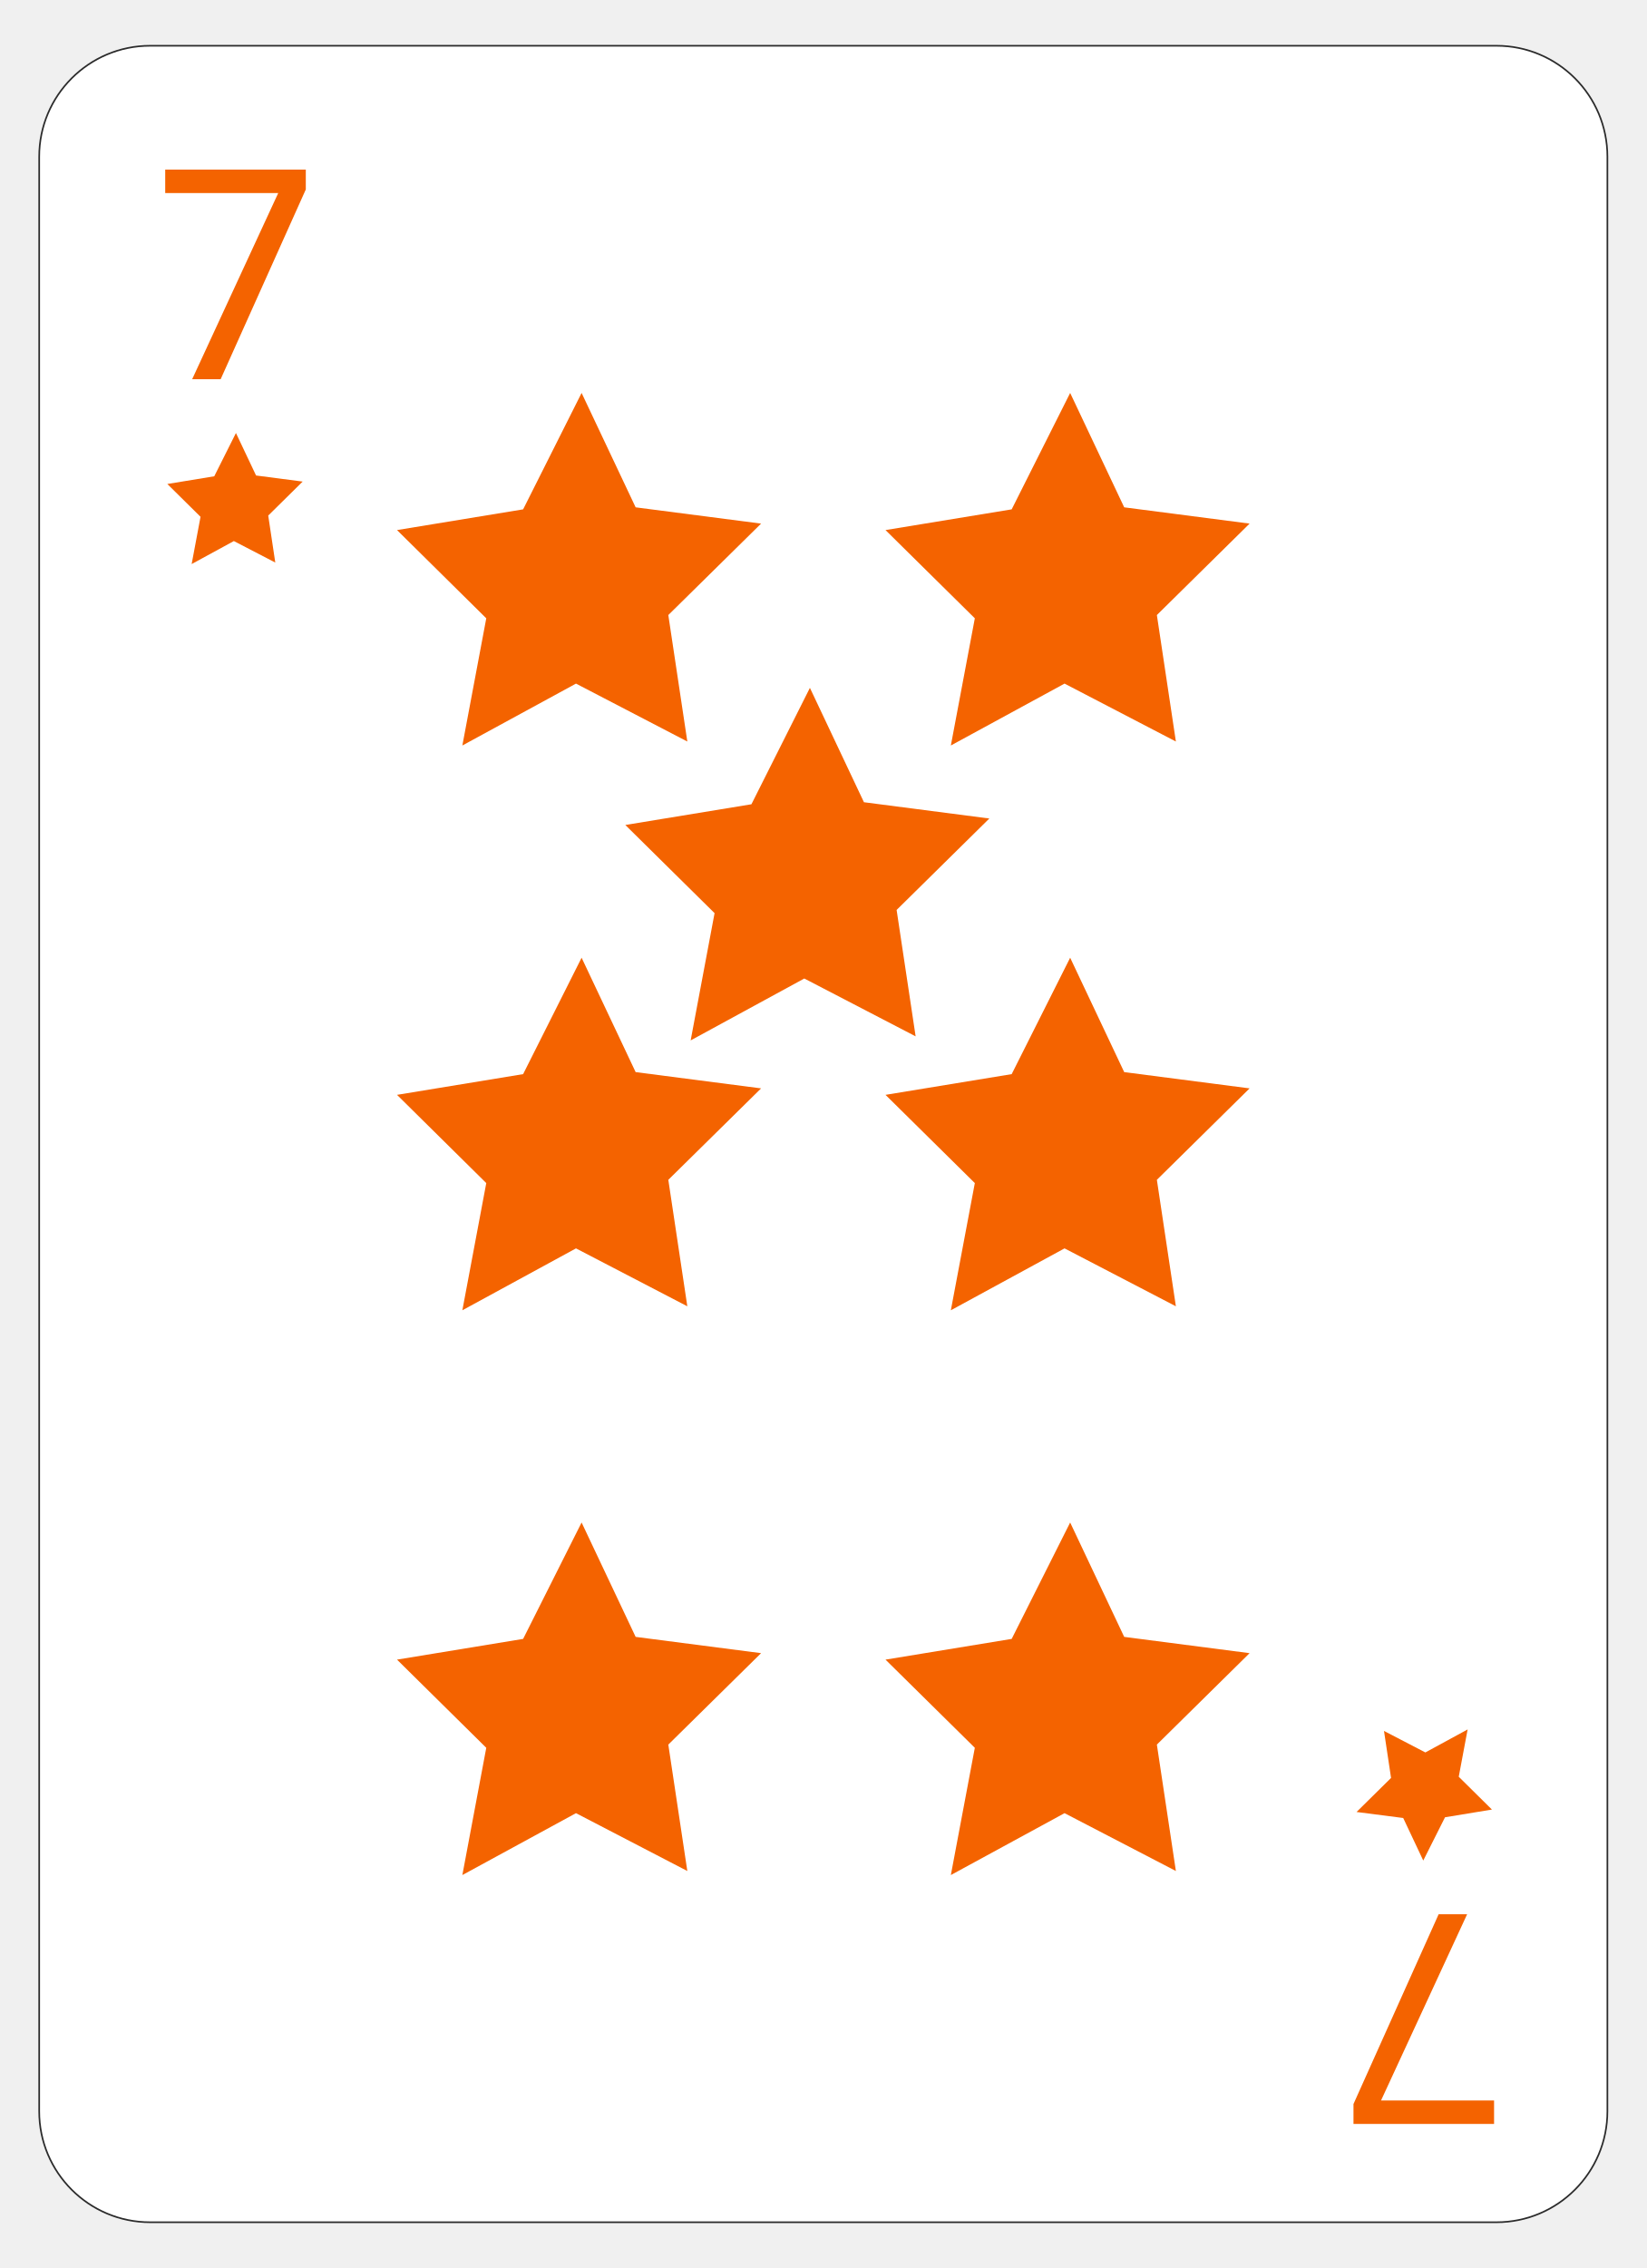
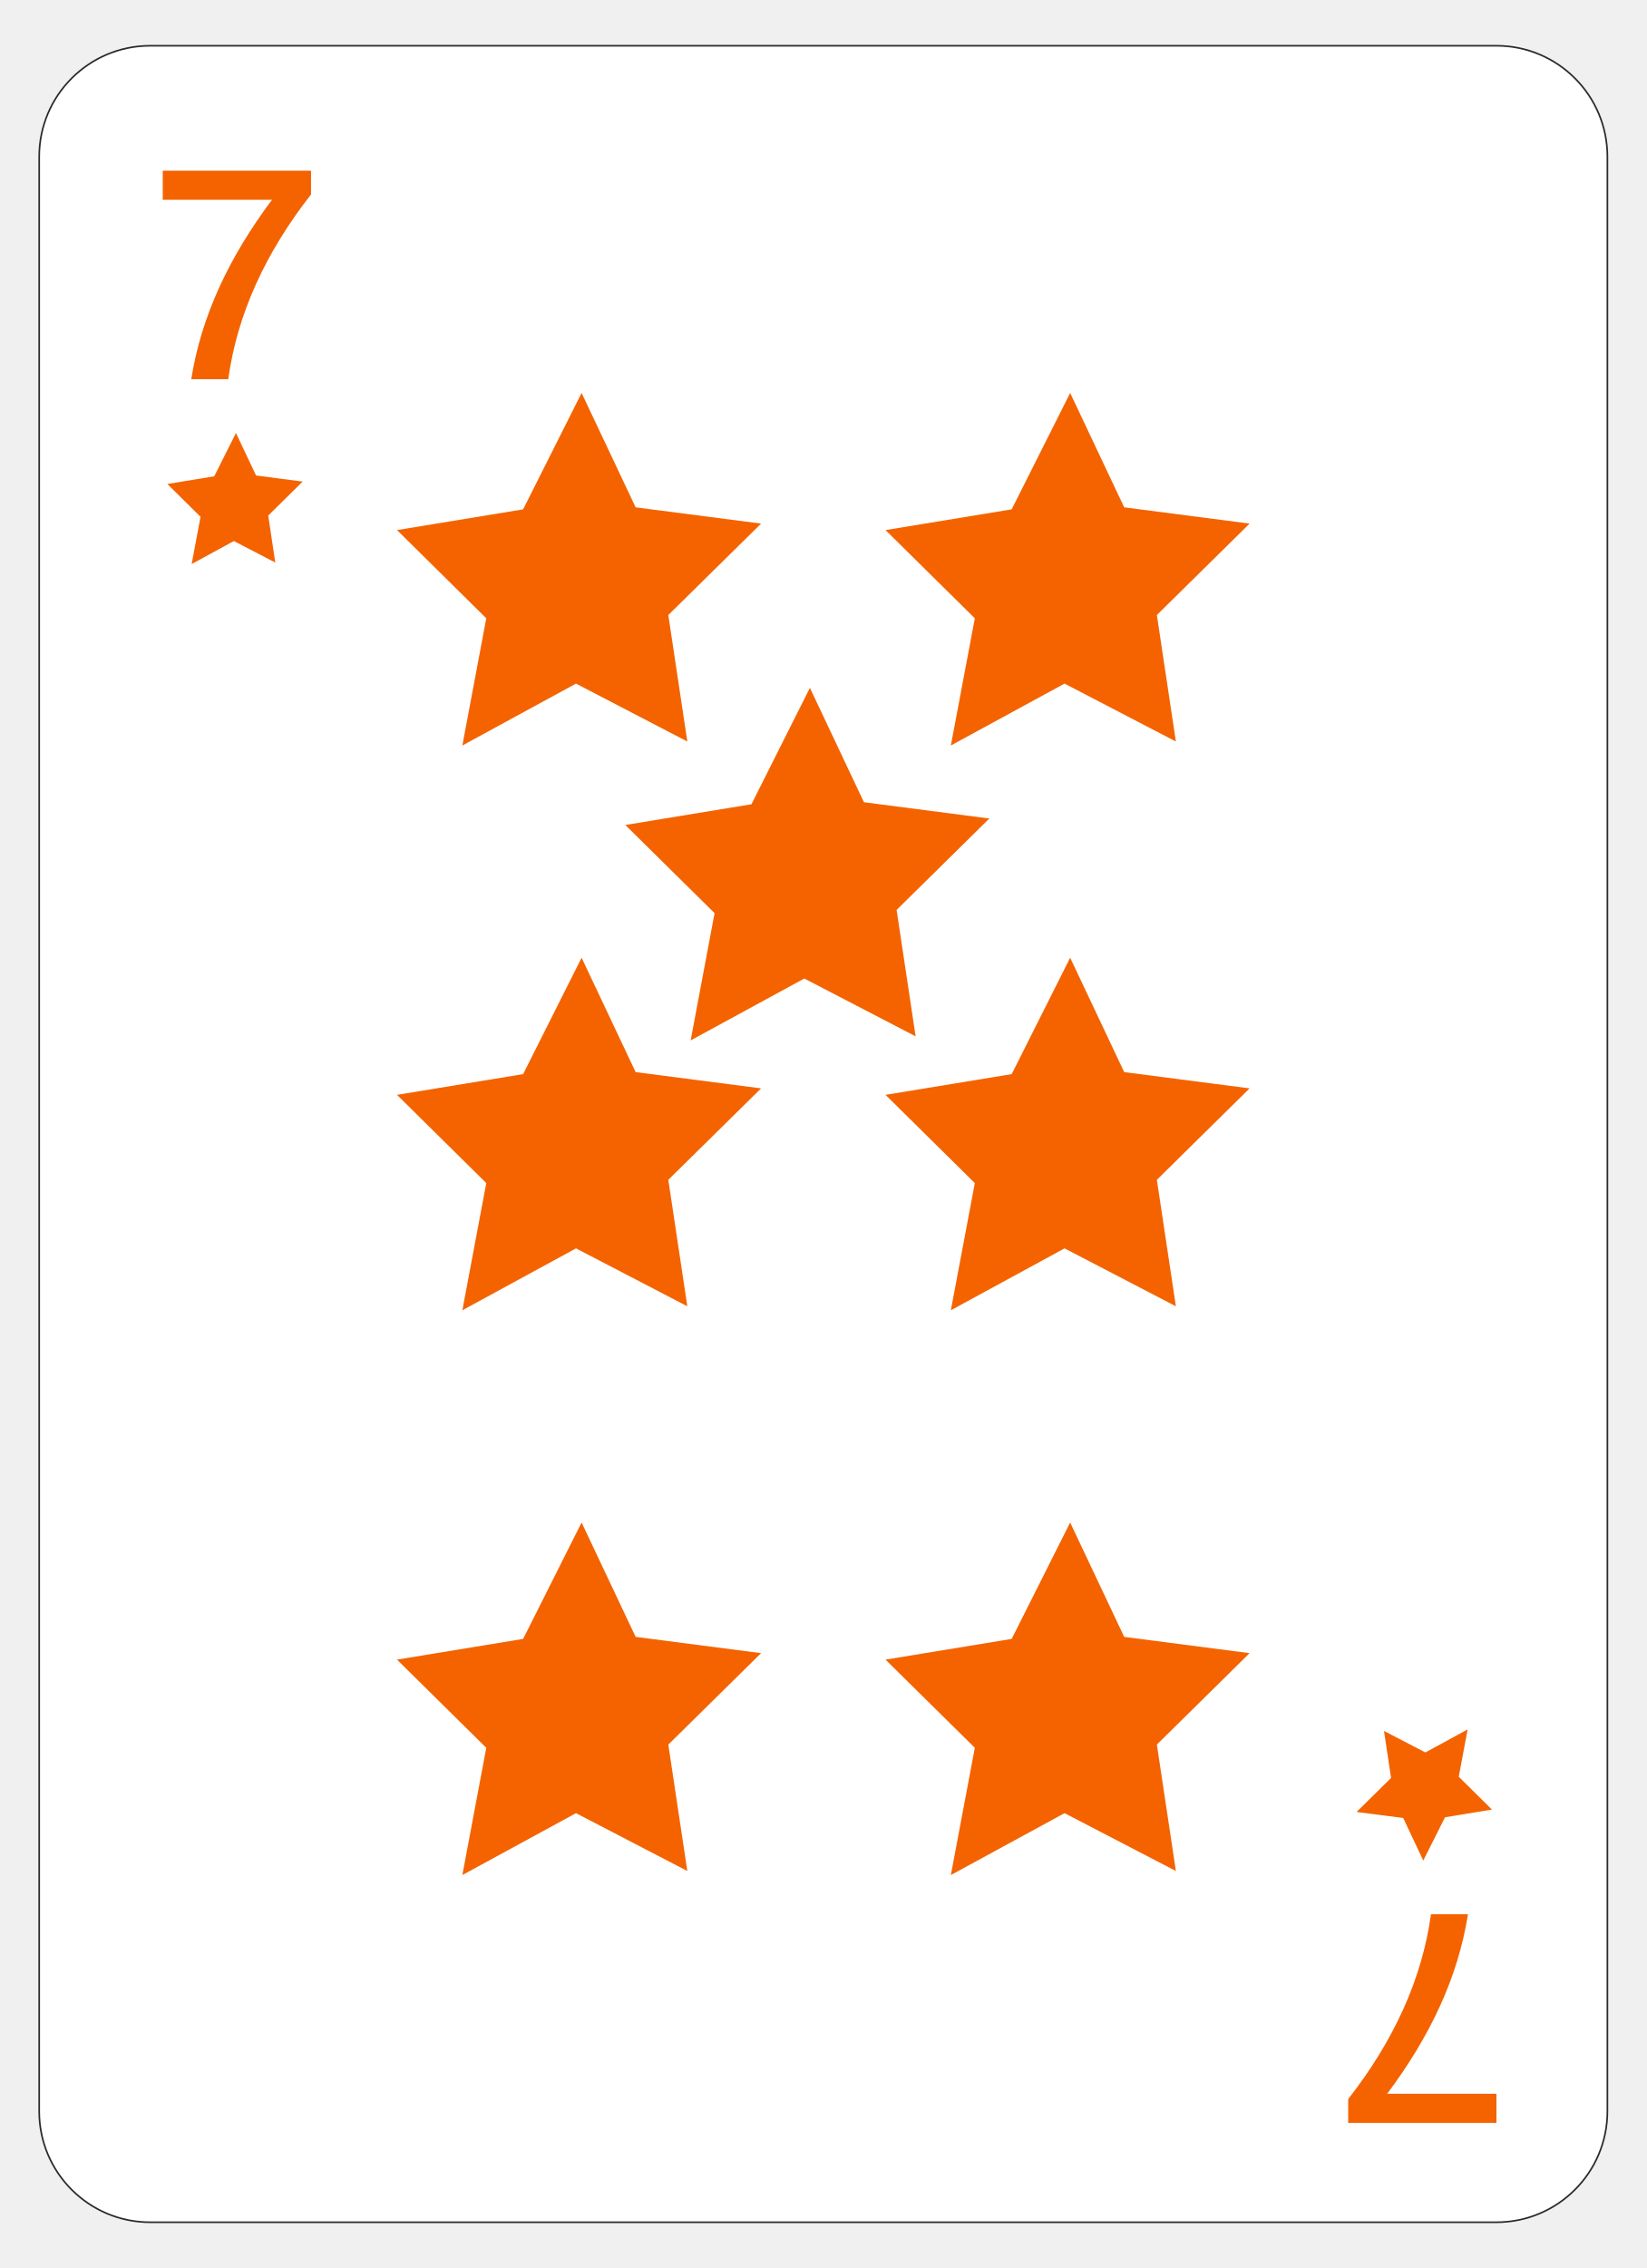
<svg xmlns="http://www.w3.org/2000/svg" viewBox="0 0 252 347">
  <defs>
-     <style>.cls-1{fill:#fff;stroke:#2b2b2b;stroke-miterlimit:10;stroke-width:.25px;}.cls-2{font-family:ElzaText-Medium, 'Elza Text';font-size:44.94px;font-weight:500;}.cls-2,.cls-3{fill:#f46300;}.cls-3{stroke-width:0px;}</style>
+     <style>.cls-1{fill:#fff;stroke:#2b2b2b;stroke-miterlimit:10;stroke-width:.25px;}.cls-2{fill:#f46300;stroke-width:0px;}</style>
  </defs>
  <g id="Layer_2">
    <rect class="cls-1" x="6" y="7" width="240" height="333" rx="16.98" ry="16.98" />
  </g>
  <g id="Layer_3">
-     <text class="cls-2" transform="translate(23.3 58.02)">
-       <tspan x="0" y="0">7</tspan>
-     </text>
-     <polygon class="cls-3" points="39.19 72.75 46.32 73.68 41.05 78.88 42.13 86.07 35.79 82.78 29.33 86.3 30.69 79.07 25.61 74.05 32.79 72.87 36.11 66.25 39.19 72.75" />
-     <polygon class="cls-3" points="97.28 164.03 116.48 166.52 102.28 180.51 105.19 199.86 88.15 191 70.76 200.47 74.42 181.01 60.76 167.51 80.06 164.34 89.01 146.53 97.28 164.03" />
-     <polygon class="cls-3" points="97.28 77.62 116.48 80.11 102.28 94.1 105.19 113.45 88.15 104.59 70.76 114.06 74.42 94.6 60.76 81.1 80.06 77.93 89.01 60.12 97.28 77.62" />
-     <polygon class="cls-3" points="97.28 250.44 116.48 252.93 102.28 266.92 105.19 286.26 88.15 277.41 70.76 286.88 74.42 267.41 60.76 253.92 80.06 250.75 89.01 232.94 97.28 250.44" />
-     <polygon class="cls-3" points="172.05 164.03 191.24 166.52 177.05 180.51 179.96 199.86 162.92 191 145.52 200.47 149.19 181.01 135.52 167.51 154.83 164.34 163.78 146.53 172.05 164.03" />
-     <polygon class="cls-3" points="172.05 77.62 191.24 80.11 177.05 94.1 179.96 113.45 162.92 104.59 145.52 114.06 149.19 94.6 135.52 81.1 154.83 77.93 163.78 60.12 172.05 77.62" />
-     <polygon class="cls-3" points="172.05 250.44 191.24 252.93 177.05 266.92 179.96 286.26 162.92 277.41 145.52 286.88 149.19 267.41 135.52 253.92 154.83 250.75 163.78 232.94 172.05 250.44" />
-     <polygon class="cls-3" points="132.22 122.74 151.41 125.23 137.22 139.22 140.13 158.56 123.09 149.71 105.7 159.18 109.36 139.71 95.7 126.22 115 123.05 123.95 105.24 132.22 122.74" />
-     <text class="cls-2" transform="translate(230.64 292.88) rotate(-180)">
-       <tspan x="0" y="0">7</tspan>
-     </text>
-     <polygon class="cls-3" points="214.75 278.15 207.61 277.23 212.89 272.02 211.81 264.83 218.14 268.12 224.61 264.6 223.25 271.84 228.33 276.86 221.15 278.04 217.82 284.66 214.75 278.15" />
+     <path class="cls-2" d="m29.27,58.02c1.53-9.71,5.84-18.74,12.36-27.46h-16.72v-4.45h22.69v3.64c-6.92,8.85-11.28,18.24-12.67,28.27h-5.66Z" />
+     <polygon class="cls-2" points="39.19 72.75 46.32 73.68 41.05 78.88 42.13 86.07 35.79 82.78 29.33 86.3 30.69 79.07 25.61 74.05 32.79 72.87 36.11 66.25 39.19 72.75" />
+     <polygon class="cls-2" points="97.28 164.03 116.48 166.52 102.28 180.51 105.19 199.86 88.15 191 70.76 200.47 74.42 181.01 60.76 167.51 80.06 164.34 89.01 146.53 97.28 164.03" />
+     <polygon class="cls-2" points="97.28 77.62 116.48 80.11 102.28 94.1 105.19 113.45 88.15 104.59 70.76 114.06 74.42 94.6 60.76 81.1 80.06 77.93 89.01 60.12 97.28 77.62" />
+     <polygon class="cls-2" points="97.28 250.44 116.48 252.93 102.28 266.92 105.19 286.26 88.15 277.41 70.76 286.88 74.42 267.41 60.76 253.92 80.06 250.75 89.01 232.94 97.28 250.44" />
+     <polygon class="cls-2" points="172.05 164.03 191.24 166.52 177.05 180.51 179.96 199.86 162.92 191 145.52 200.47 149.19 181.01 135.52 167.51 154.83 164.34 163.78 146.53 172.05 164.03" />
+     <polygon class="cls-2" points="172.05 77.62 191.24 80.11 177.05 94.1 179.96 113.45 162.92 104.59 145.52 114.06 149.19 94.6 135.52 81.1 154.83 77.93 163.78 60.12 172.05 77.62" />
+     <polygon class="cls-2" points="172.05 250.44 191.24 252.93 177.05 266.92 179.96 286.26 162.92 277.41 145.52 286.88 149.19 267.41 135.52 253.92 154.83 250.75 163.78 232.94 172.05 250.44" />
+     <polygon class="cls-2" points="132.22 122.74 151.41 125.23 137.22 139.22 140.13 158.56 123.09 149.71 105.7 159.18 109.36 139.71 95.7 126.22 115 123.05 123.95 105.24 132.22 122.74" />
+     <path class="cls-2" d="m224.66,292.88c-1.53,9.71-5.84,18.74-12.36,27.46h16.72v4.45h-22.69v-3.64c6.92-8.85,11.28-18.25,12.67-28.27h5.66Z" />
+     <polygon class="cls-2" points="214.75 278.15 207.61 277.23 212.89 272.02 211.81 264.83 218.14 268.12 224.61 264.6 223.25 271.84 228.33 276.86 221.15 278.04 217.82 284.66 214.75 278.15" />
  </g>
</svg>
